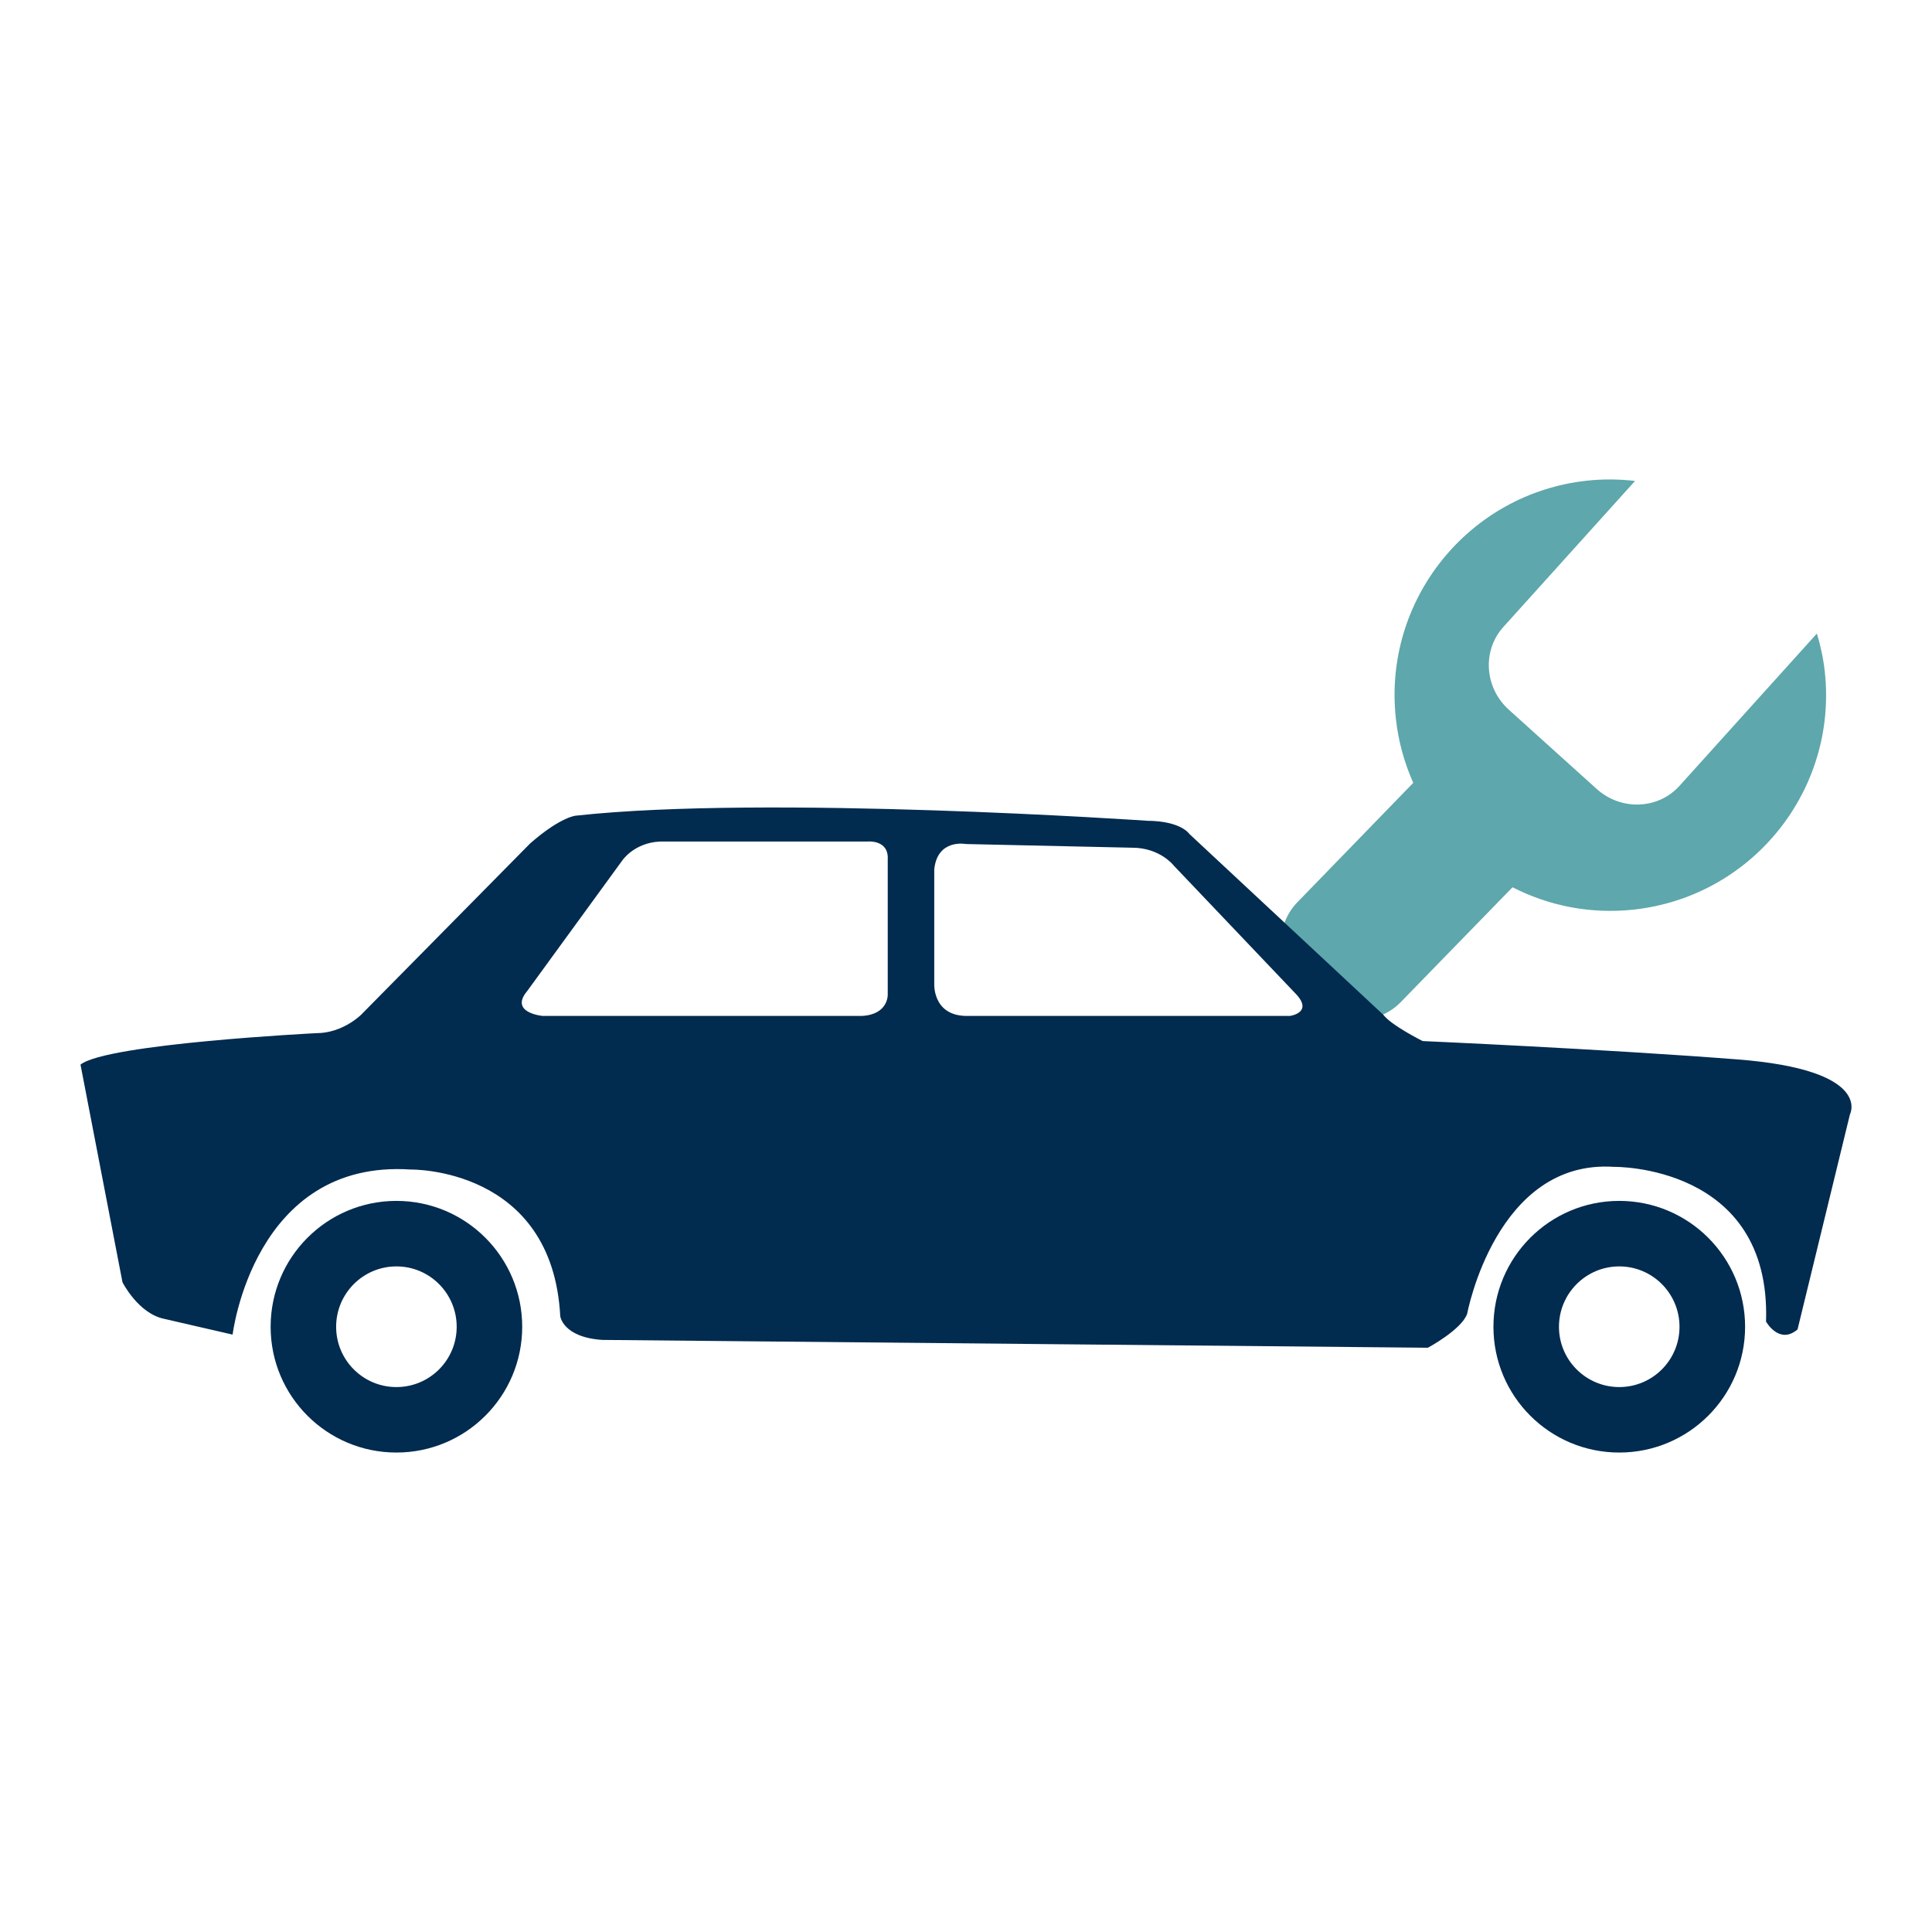
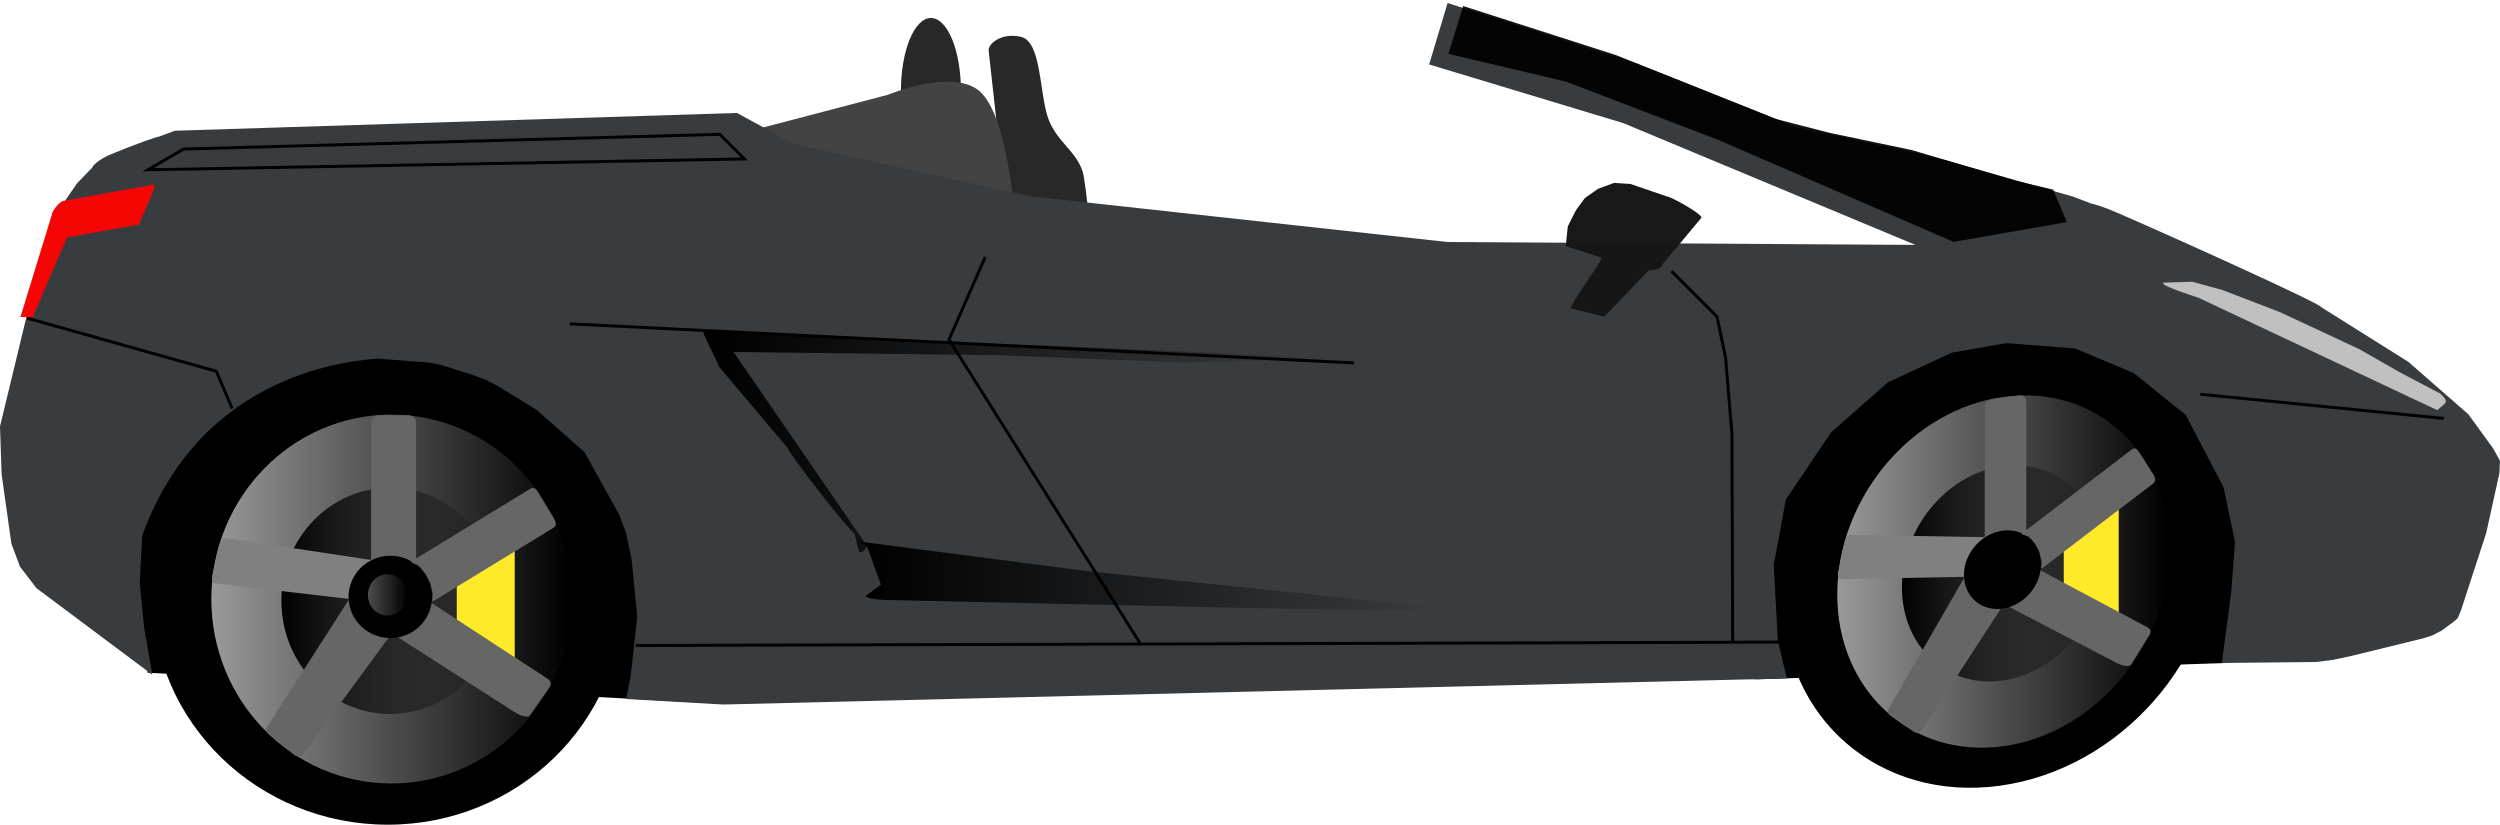
- <svg xmlns="http://www.w3.org/2000/svg" version="1.1" id="Layer_1" x="0px" y="0px" width="1200px" height="1200px" viewBox="0 0 1200 1200" enable-background="new 0 0 1200 1200" xml:space="preserve">
-   <g>
-     <g>
-       <path fill="#5EA7AC" d="M877.803,486.236c-5.494-12.316-9.258-25.686-10.803-39.85c-8.092-73.536,44.969-139.759,118.574-147.822    c10.184-1.118,20.203-0.958,29.986,0.155l-81.834,90.751c-13.197,14.685-11.738,37.657,3.426,51.332l54.572,49.222    c15.135,13.647,38.166,12.798,51.449-1.926l85.342-94.619c2.258,7.563,3.992,15.479,4.893,23.645    c8.08,73.521-44.975,139.746-118.582,147.842c-26.939,2.949-52.885-2.363-75.371-13.865l-68.947,70.836    c-13.535,14.459-36.178,15.118-50.609,1.571l-12.908-12.076c-14.357-13.551-15.088-36.218-1.539-50.646L877.803,486.236z" />
-     </g>
-     <g>
-       <path fill="#012B4F" d="M50,661.25l26.074,135.172c0,0,9.752,19.48,26.043,22.768l42.359,9.76c0,0,13.016-109.075,110.713-102.528    c0,0,87.898-1.665,92.797,91.143c0,0,1.633,13.004,26.002,14.676l512.904,4.863c0,0,21.156-11.382,24.416-21.2    c0,0,17.928-96.028,91.174-91.146c0,0,97.689-1.622,94.438,96.095c0,0,8.172,14.637,19.574,4.87l32.537-133.569    c0,0,14.65-27.595-70.02-34.149c-84.713-6.534-195.371-11.378-195.371-11.378s-19.523-9.764-24.41-16.302L738.744,517.995    c0,0-5.029-8.029-26.063-8.191c0,0-236.055-16.236-354.93-3.19c0,0-9.285,0.517-28.369,17.168L224.246,630.322    c0,0-11.402,11.39-27.695,11.39C196.551,641.712,66.295,648.239,50,661.25z M580.279,610.97v-70.937    c1.941-19.287,19.688-15.79,19.688-15.79l103.328,2.289c17.35,0,25.84,11.195,25.84,11.195l76.305,80.196    c10,11.195-4.25,13.093-4.25,13.093H599.967C579.127,630.621,580.279,610.97,580.279,610.97z M327.391,615.634l58.975-80.983    c0,0,7.295-11.195,23.516-11.948h128.77c0,0,13.473-1.498,12.738,11.172v84.05c0,0,0.373,12.316-16.209,13.093H337.023    C337.023,631.017,316.18,629.119,327.391,615.634z" />
-       <path fill="#012B4F" d="M168.094,824.099c0,43.144,34.957,78.1,78.127,78.1c43.148,0,78.129-34.956,78.129-78.1    c0-43.203-34.98-78.201-78.129-78.201C203.051,745.897,168.094,780.896,168.094,824.099z M208.777,824.099    c0-20.699,16.756-37.514,37.443-37.514c20.703,0,37.434,16.814,37.434,37.514c0,20.668-16.73,37.436-37.434,37.436    C225.533,861.534,208.777,844.767,208.777,824.099z" />
-       <path fill="#012B4F" d="M927.604,824.099c0,43.144,34.979,78.1,78.135,78.1c43.16,0,78.17-34.956,78.17-78.1    c0-43.203-35.01-78.201-78.17-78.201C962.582,745.897,927.604,780.896,927.604,824.099z M968.299,824.099    c0-20.699,16.791-37.514,37.439-37.514c20.691,0,37.436,16.814,37.436,37.514c0,20.668-16.744,37.436-37.436,37.436    C985.09,861.534,968.299,844.767,968.299,824.099z" />
-     </g>
+ <svg xmlns="http://www.w3.org/2000/svg" xmlns:xlink="http://www.w3.org/1999/xlink" viewBox="0 0 833.84 275">
+   <defs>
+     <linearGradient id="a">
+       <stop offset="0" />
+       <stop stop-opacity="0" offset="1" />
+     </linearGradient>
+     <linearGradient id="c">
+       <stop stop-color="#999" offset="0" />
+       <stop stop-color="#999" stop-opacity="0" offset="1" />
+     </linearGradient>
+     <linearGradient id="d" x1="64.111" x2="76.933" gradientUnits="userSpaceOnUse">
+       <stop stop-color="#4d4d4d" offset="0" />
+       <stop stop-color="#4d4d4d" stop-opacity="0" offset="1" />
+     </linearGradient>
+     <linearGradient id="h" x1="197.33" x2="391.35" gradientUnits="userSpaceOnUse" xlink:href="#a" />
+     <linearGradient id="g" x1="144.92" x2="353.8" gradientUnits="userSpaceOnUse" xlink:href="#a" />
+     <linearGradient id="f" x1="-7.598" x2="110.18" gradientTransform="matrix(.94136 -.12963 0 .97749 530.42 952.65)" gradientUnits="userSpaceOnUse" xlink:href="#c" />
+     <linearGradient id="e" x1="-19.048" x2="101.09" gradientUnits="userSpaceOnUse" xlink:href="#c" />
+     <linearGradient id="b" x1="26" x2="88.093" gradientUnits="userSpaceOnUse" xlink:href="#a" />
+   </defs>
+   <g transform="translate(89.529 -1502.5)">
+     <path d="m251.04 1514.8c6.591 1.55 6.126 17.633 8.718 26.183s9.613 11.616 11.832 18.821 8.848 92.341 9.067 94.546-4.949 9.472-7.071 8.832l-9.718-2.933c-2.122-0.64-8.588-4.868-8.832-7.071l-14.817-133.8c-0.244-2.203 4.229-6.132 10.821-4.582z" fill="#282828" fill-rule="evenodd" />
+     <path transform="translate(-95.529 1498.8)" d="m326.5 33.953a10 24.25 0 1 1 -20 0 10 24.25 0 1 1 20 0z" fill="#282828" fill-rule="evenodd" />
+     <path d="m132.99 1553.4 73.69-19.297s20.083-8.439 29.7-1.83 12.091 38.397 12.091 38.397l-83.646 0.893z" fill="#434343" fill-rule="evenodd" />
+     <path d="m436.4 1608.2 242.15 11.397c1.329 0 22.344 14.367 22.344 15.695l20.895 70.237-69.453 18.111-155.65 5.438-60.286-3.104c-1.329 0-2.398-1.07-2.398-2.398v-112.98c0-1.329 1.07-2.398 2.398-2.398z" />
+     <path d="m-52.609 1620.5h205.89c1.373 0 2.479 1.106 2.479 2.479v111.87c0 1.373-1.106 2.479-2.479 2.479l-193.55-10.448-14.826-103.9c0-1.373 1.106-2.479 2.479-2.479z" />
+     <path transform="matrix(1.4185 0 0 1.2688 47.219 748.42)" d="m50.101 751.04c0 33.178-24.77 60.074-55.325 60.074s-55.325-26.896-55.325-60.074 24.77-60.074 55.325-60.074 55.325 26.896 55.325 60.074z" />
+     <path d="m101.09 1702.3c0 33.956-26.911 61.515-60.068 61.515s-60.068-27.559-60.068-61.515 26.911-61.515 60.068-61.515 60.068 27.559 60.068 61.515z" fill="url(#e)" />
+     <path transform="matrix(1.1683 0 0 1.2615 -26.051 726.85)" d="m88.093 773.72c0 16.523-13.9 29.918-31.046 29.918s-31.046-13.395-31.046-29.918 13.9-29.918 31.046-29.918 31.046 13.395 31.046 29.918z" fill="url(#b)" />
+     <path d="m36.77 1641h9.952a2.532 2.532 0 0 1 2.532 2.532v46.647a2.532 2.532 0 0 1 -2.532 2.532h-9.952a2.532 2.532 0 0 1 -2.532 -2.532v-46.647a2.532 2.532 0 0 1 2.532 -2.532" fill="#666" />
+     <path d="m-18.645,1694.142 2.091-9.386c.472-1.352.85-2.971 2.258-2.807l48.07,7.247c1.407.165.889-.392.418.96l-3.494,10.014c-.472,1.352-1.984,2.308-3.392,2.143l-45.886-5.348c-.037-2.504-.536-1.472-.065-2.824z" fill="#808080" />
+     <path d="m29.789 1706.6 8.139 5.899c1.127 0.817 3.686 0.555 2.878 1.695l-29.145 39.762c-0.807 1.141-1.937 1.141-3.064 0.324l-7.711-6.245c-1.127-0.817-2.241-1.786-1.434-2.927l27.632-43.009c0.807-1.141 1.578 3.684 2.705 4.501z" fill="#666" />
+     <path d="m65.351 1681.5h14.266a2.532 2.532 0 0 1 2.532 2.532v40.633a2.532 2.532 0 0 1 -2.532 2.532h-14.266a2.532 2.532 0 0 1 -2.532 -2.532v-40.633a2.532 2.532 0 0 1 2.532 -2.532" fill="#ffea2a" />
+     <path d="m42.088 1710.9 7.51-7.419c1.014-1.002 2.788-1.182 3.979-0.405l39.585 25.844c1.19 0.777 1.333 2.209 0.319 3.211l-6.329 9.043c-1.014 1.002-3.969-0.442-5.16-1.219l-41.765-26.824c-1.19-0.777 0.847-1.229 1.861-2.231z" fill="#666" />
+     <path transform="matrix(.68601 0 0 .66822 4.2507 1190.6)" d="m73.371 764.7c0 11.343-9.089 20.539-20.302 20.539s-20.302-9.196-20.302-20.539 9.089-20.539 20.302-20.539 20.302 9.196 20.302 20.539z" />
+     <path d="m90.1 1666.9 4.992 8.244c0.717 1.201 1.246 2.629 0.059 3.354l-40.012 24.414c-1.187 0.725 0.187-2.109-0.529-3.31l-0.548-2.448-0.789-1.629-0.876-1.645-1.75-2.215c-0.717-1.201-3.91-1.343-2.724-2.067l39.467-24.108c1.187-0.725 1.993 0.209 2.709 1.411z" fill="#666" />
+     <path transform="matrix(1.0201 0 0 1 -32.225 839.23)" d="m76.933 861.69c0 3.803-2.87 6.886-6.411 6.886s-6.411-3.083-6.411-6.886 2.87-6.886 6.411-6.886 6.411 3.083 6.411 6.886z" fill="url(#d)" />
+     <path transform="matrix(1.309 -.18026 0 1.2016 584.42 788.98)" d="m50.101 751.04c0 33.178-24.77 60.074-55.325 60.074s-55.325-26.896-55.325-60.074 24.77-60.074 55.325-60.074 55.325 26.896 55.325 60.074z" />
+     <path d="m634.13 1685.5c0 32.158-24.834 61.677-55.434 65.891s-55.434-18.466-55.434-50.624 24.834-61.677 55.434-65.891 55.434 18.466 55.434 50.624z" fill="url(#f)" />
+     <path transform="matrix(1.0782 -.14847 0 1.1947 516.8 777.87)" d="m88.093 773.72c0 16.523-13.9 29.918-31.046 29.918s-31.046-13.395-31.046-29.918 13.9-29.918 31.046-29.918 31.046 13.395 31.046 29.918z" fill="url(#b)" />
+     <path transform="matrix(.99065,-.13642,0,1,0,0)" d="m580.24 1714.8h9.193a2.398 2.398 0 0 1 2.398 2.398v44.177a2.398 2.398 0 0 1 -2.398 2.398h-9.193a2.398 2.398 0 0 1 -2.398 -2.398v-44.177a2.398 2.398 0 0 1 2.398 -2.398" fill="#666" />
+     <path d="m523.638,1692.992 1.929-9.155c.435-1.34.785-2.922 2.084-2.945l44.361.755c1.299-.023.821-.484.385.856l-3.224,9.928c-.435,1.34-1.831,2.438-3.13,2.461l-42.345.766c-.034-2.367-.495-1.326-.06-2.666z" fill="#808080" />
+     <path d="m568.33 1698.7 7.511 4.552c1.04 0.63 3.401 0.057 2.656 1.24l-26.897 41.36c-0.745 1.183-1.787 1.327-2.827 0.696l-7.116-4.935c-1.04-0.63-2.068-1.407-1.323-2.59l25.5-44.242c0.745-1.183 1.456 3.289 2.496 3.919z" fill="#666" />
+     <path transform="matrix(.99065,-.13642,0,1,0,0)" d="m606.86 1753.1h13.705a2.398 2.398 0 0 1 2.398 2.398v38.331a2.398 2.398 0 0 1 -2.398 2.398h-13.705a2.398 2.398 0 0 1 -2.398 -2.398v-38.331a2.398 2.398 0 0 1 2.398 -2.398" fill="#ffea2a" />
+     <path d="m579.68 1701.2 6.93-7.98c0.936-1.077 2.573-1.474 3.672-0.889l36.531 19.445c1.099 0.585 1.23 1.923 0.294 3l-5.84 9.368c-0.936 1.077-3.663 0.086-4.761-0.499l-38.543-20.096c-1.099-0.585 0.782-1.272 1.717-2.349z" fill="#666" />
+     <path transform="matrix(.63308 -.08718 0 .63283 544.77 1213.2)" d="m73.371 764.7c0 11.343-9.089 20.539-20.302 20.539s-20.302-9.196-20.302-20.539 9.089-20.539 20.302-20.539 20.302 9.196 20.302 20.539z" />
+     <path d="m623.99 1653.4 4.607 7.173c0.661 1.046 1.15 2.332 0.055 3.169l-36.925 28.206c-1.095 0.838 0.173-2.021-0.489-3.067l-0.506-2.249-0.728-1.443-0.808-1.446-1.615-1.875c-0.661-1.046-3.609-0.774-2.513-1.612l36.422-27.847c1.095-0.838 1.839-0.055 2.5 0.992z" fill="#666" />
+     <path d="m-36.588 1548.1 5.381-1.994 187.48-5.933 18.894 10.297 79.045 17.51 139.07 15.242 156.05 0.961-97.371-40.596-64.819-19.587 6.149-20.487 62.761 20.054 53.854 21.432 39.842 8.516 4.913 1.278 4.816 1.182 42.47 12.119 6.054 2.303c0.281 0 3.4 0.775 8.704 3.081 20.353 8.851 67.938 30.371 67.938 31.449l29.106 18.269 20.019 17.491 8.219 11.326 2.327 4.189-0.211 4.178-4.415 19.985-8.33 25.533-1.157 2.818-1.687 1.416-3.59 2.641-3.219 1.669-3.177 1.01-24.167 5.915-5.572 1.185-5.768 0.749-31.485 0.324 3.156-23.845 1.233-16.61-3.802-18.094-12.596-24.135-17.409-14.041-19.516-8.169-22.909-1.786-18.176 3.161-21.309 9.885-18.966 16.672-15.126 22.46-4.037 21.785 1.364 25.245 3.012 12.615-354.7 8.718-32.43-1.835 1.511-7.709 2.179-19.788-1.877-19.018-1.848-8.867-2.286-6.078-11.58-20.906-16.072-14.138-13.123-8.041-3.928-1.995-4.138-1.537-10.467-3.346-4.442-0.87-4.276-0.265-12.751-1.014c-6.688 0.766-58.076 3.346-78.325 59.048l-0.827 15.754 1.437 14.73 2.772 15.95-38.648-28.889-5.487-7.157-2.876-7.676-3.269-23.18-0.532-15.931 15.283-63.286 1.727-3.725 1.094-3.086 7.645-11.054 5.03-5.188c0-0.503 2.036-2.661 5.863-4.28 3.693-1.563 8.171-3.288 11.509-4.487 2.54-0.913 4.42-1.521 4.79-1.521z" fill="#393c3f" />
+     <path d="m122.52 1717.8 398.2-1.187" fill="none" stroke="#000" />
+     <path d="m488.37 1716.4-0.237-69.334-2.137-25.407-2.849-13.534-15.197-15.196" fill="none" stroke="#000" />
+     <path d="m290.63 1716.9-63.636-101.15 12.11-27.544" fill="none" stroke="#000" />
+     <path d="m100.44 1610.5 261.67 13.06" fill="none" stroke="#000" />
+     <path d="m-80.494 1608.6 63.398 17.808" fill="none" stroke="#000" />
+     <path d="m-17.334 1626.4 5.224 12.347" fill="none" stroke="#000" />
+     <path d="m644.37 1634 81.207 8.073" fill="none" stroke="#000" />
+     <path d="m520.68 1546.8 27.305 5.719 34.565 10.209 12.758 3.037 4.525 10.822-37.795 6.59-78.19-33.902-51.07-19.557-39.215-9.265 4.924-15.942 51.068 16.396 53.239 21.282 17.887 4.612z" fill-opacity=".924" />
+     <path d="m432.71 1584.6 0.674-6.575 2.749-5.451 2.958-4.029 4.417-3.087 5.34-1.958 5.45 0.358 12.086 4.144c1.329 0 11.599 5.759 11.599 7.088l-13.119 15.743c0 1.329-3.207 1.923-4.535 1.923l-14.775 15.351-11.059-2.767c-1.329 0 10.186-15.554 10.186-16.882l-11.971-3.858z" fill="#171717" fill-opacity=".989" />
+     <path d="m145.1 1612.4 52.428 3.087c1.329 0 156.26 5.581 156.26 6.91l-49.405 1.003-61.452-2.446-87.772-1.04 44.289 64.409c0 1.329-1.07 2.398-2.398 2.398l-1.615-6.411c-1.329 0-22.344-27.189-22.344-28.517l-23.032-27.259c0-1.329-6.291-12.134-4.963-12.134z" fill="url(#g)" />
+     <path d="m-68.224 1569.5 30.108-5.461c1.329 0-4.963 11.992-4.963 13.321l-24.087 4.313-11.474 26.604-4.081-0.026 10.435-33.978c0-1.329 2.732-4.773 4.06-4.773z" fill="#f60505" />
+     <path d="m724.44 1633.8c3.128 3.001 1.808 2.942-1.075 5.487l-79.448-37.397c-1.219-0.529-12.577-3.895-12.048-5.114l9.816-0.306 9.921 2.716 19.394 7.457 26.478 12.361 13.395 7.663 13.569 7.134z" fill="#c0c0c0" />
+     <path d="m197.62 1683.2 75.713 9.808 118.02 12.251c0 1.329-52.595 0.261-53.924 0.261l-129.12-2.849c-1.329 0-9.047-0.12-9.047-1.448l5.021-3.713-4.308-11.91c0-1.329-3.679-2.398-2.351-2.398z" fill="url(#h)" />
+     <path d="m-28.274 1552.2-11.895 6.923 198.93-3.61-8.213-8.212z" fill="none" stroke="#000" />
  </g>
</svg>
